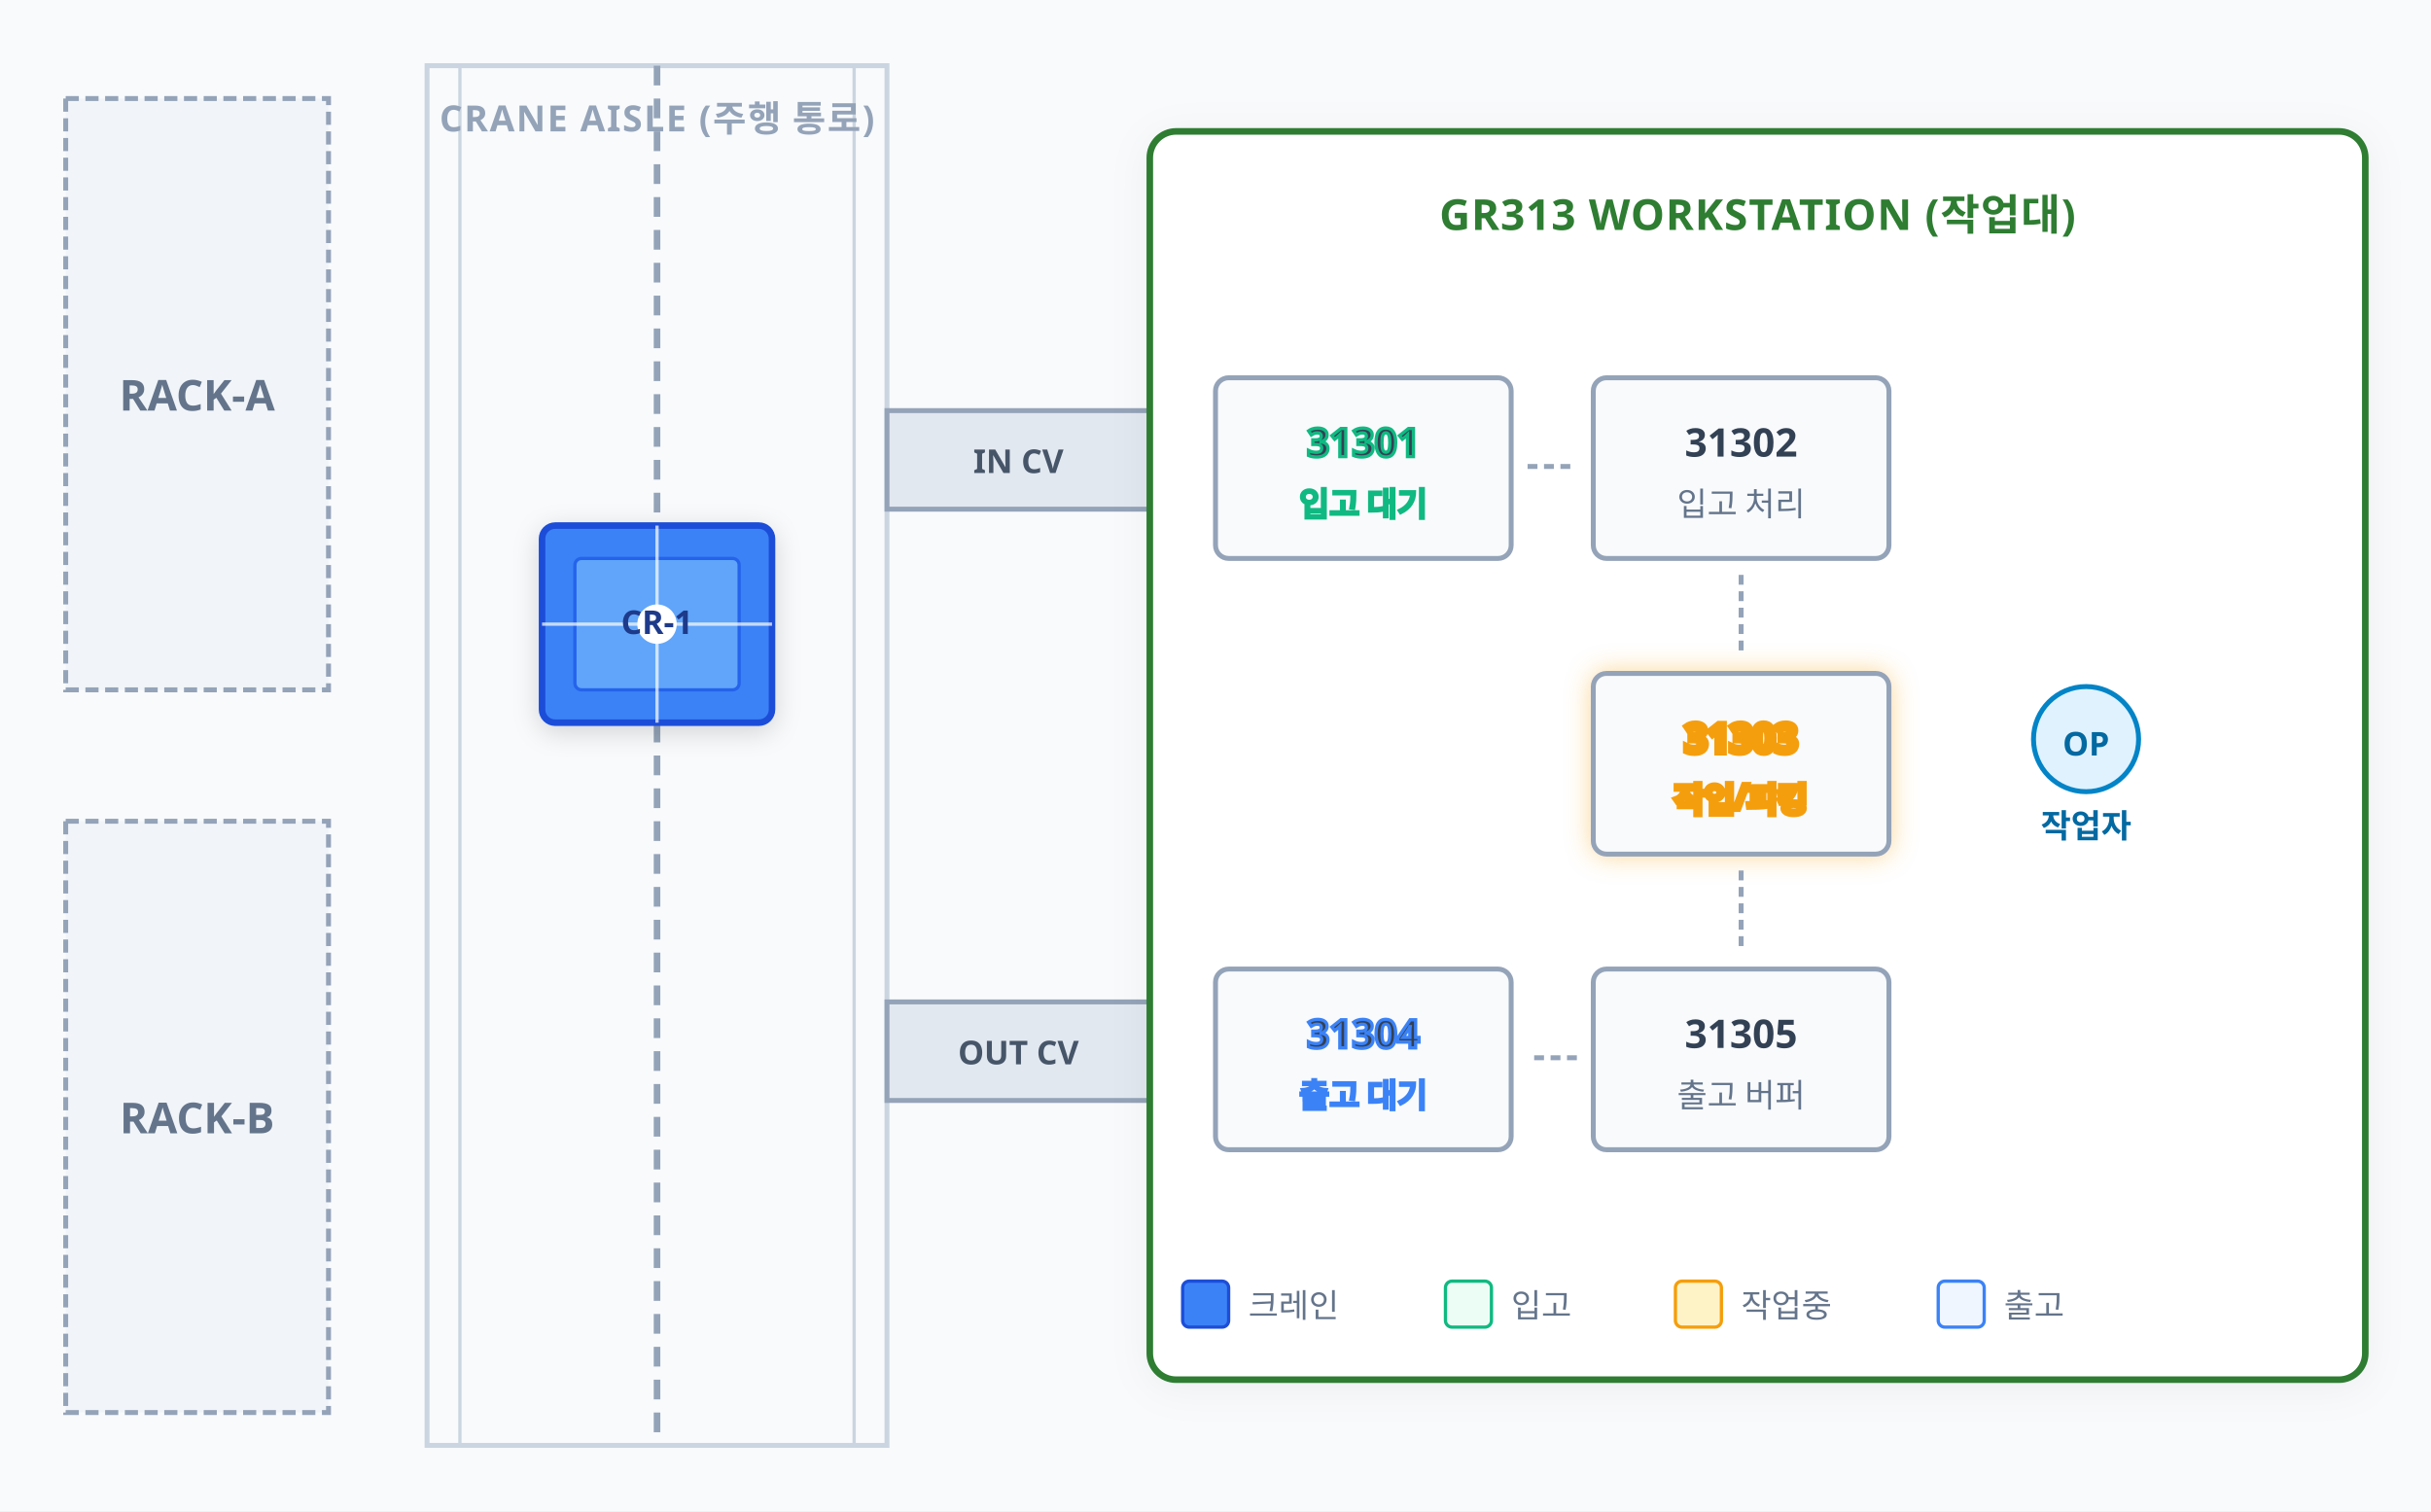
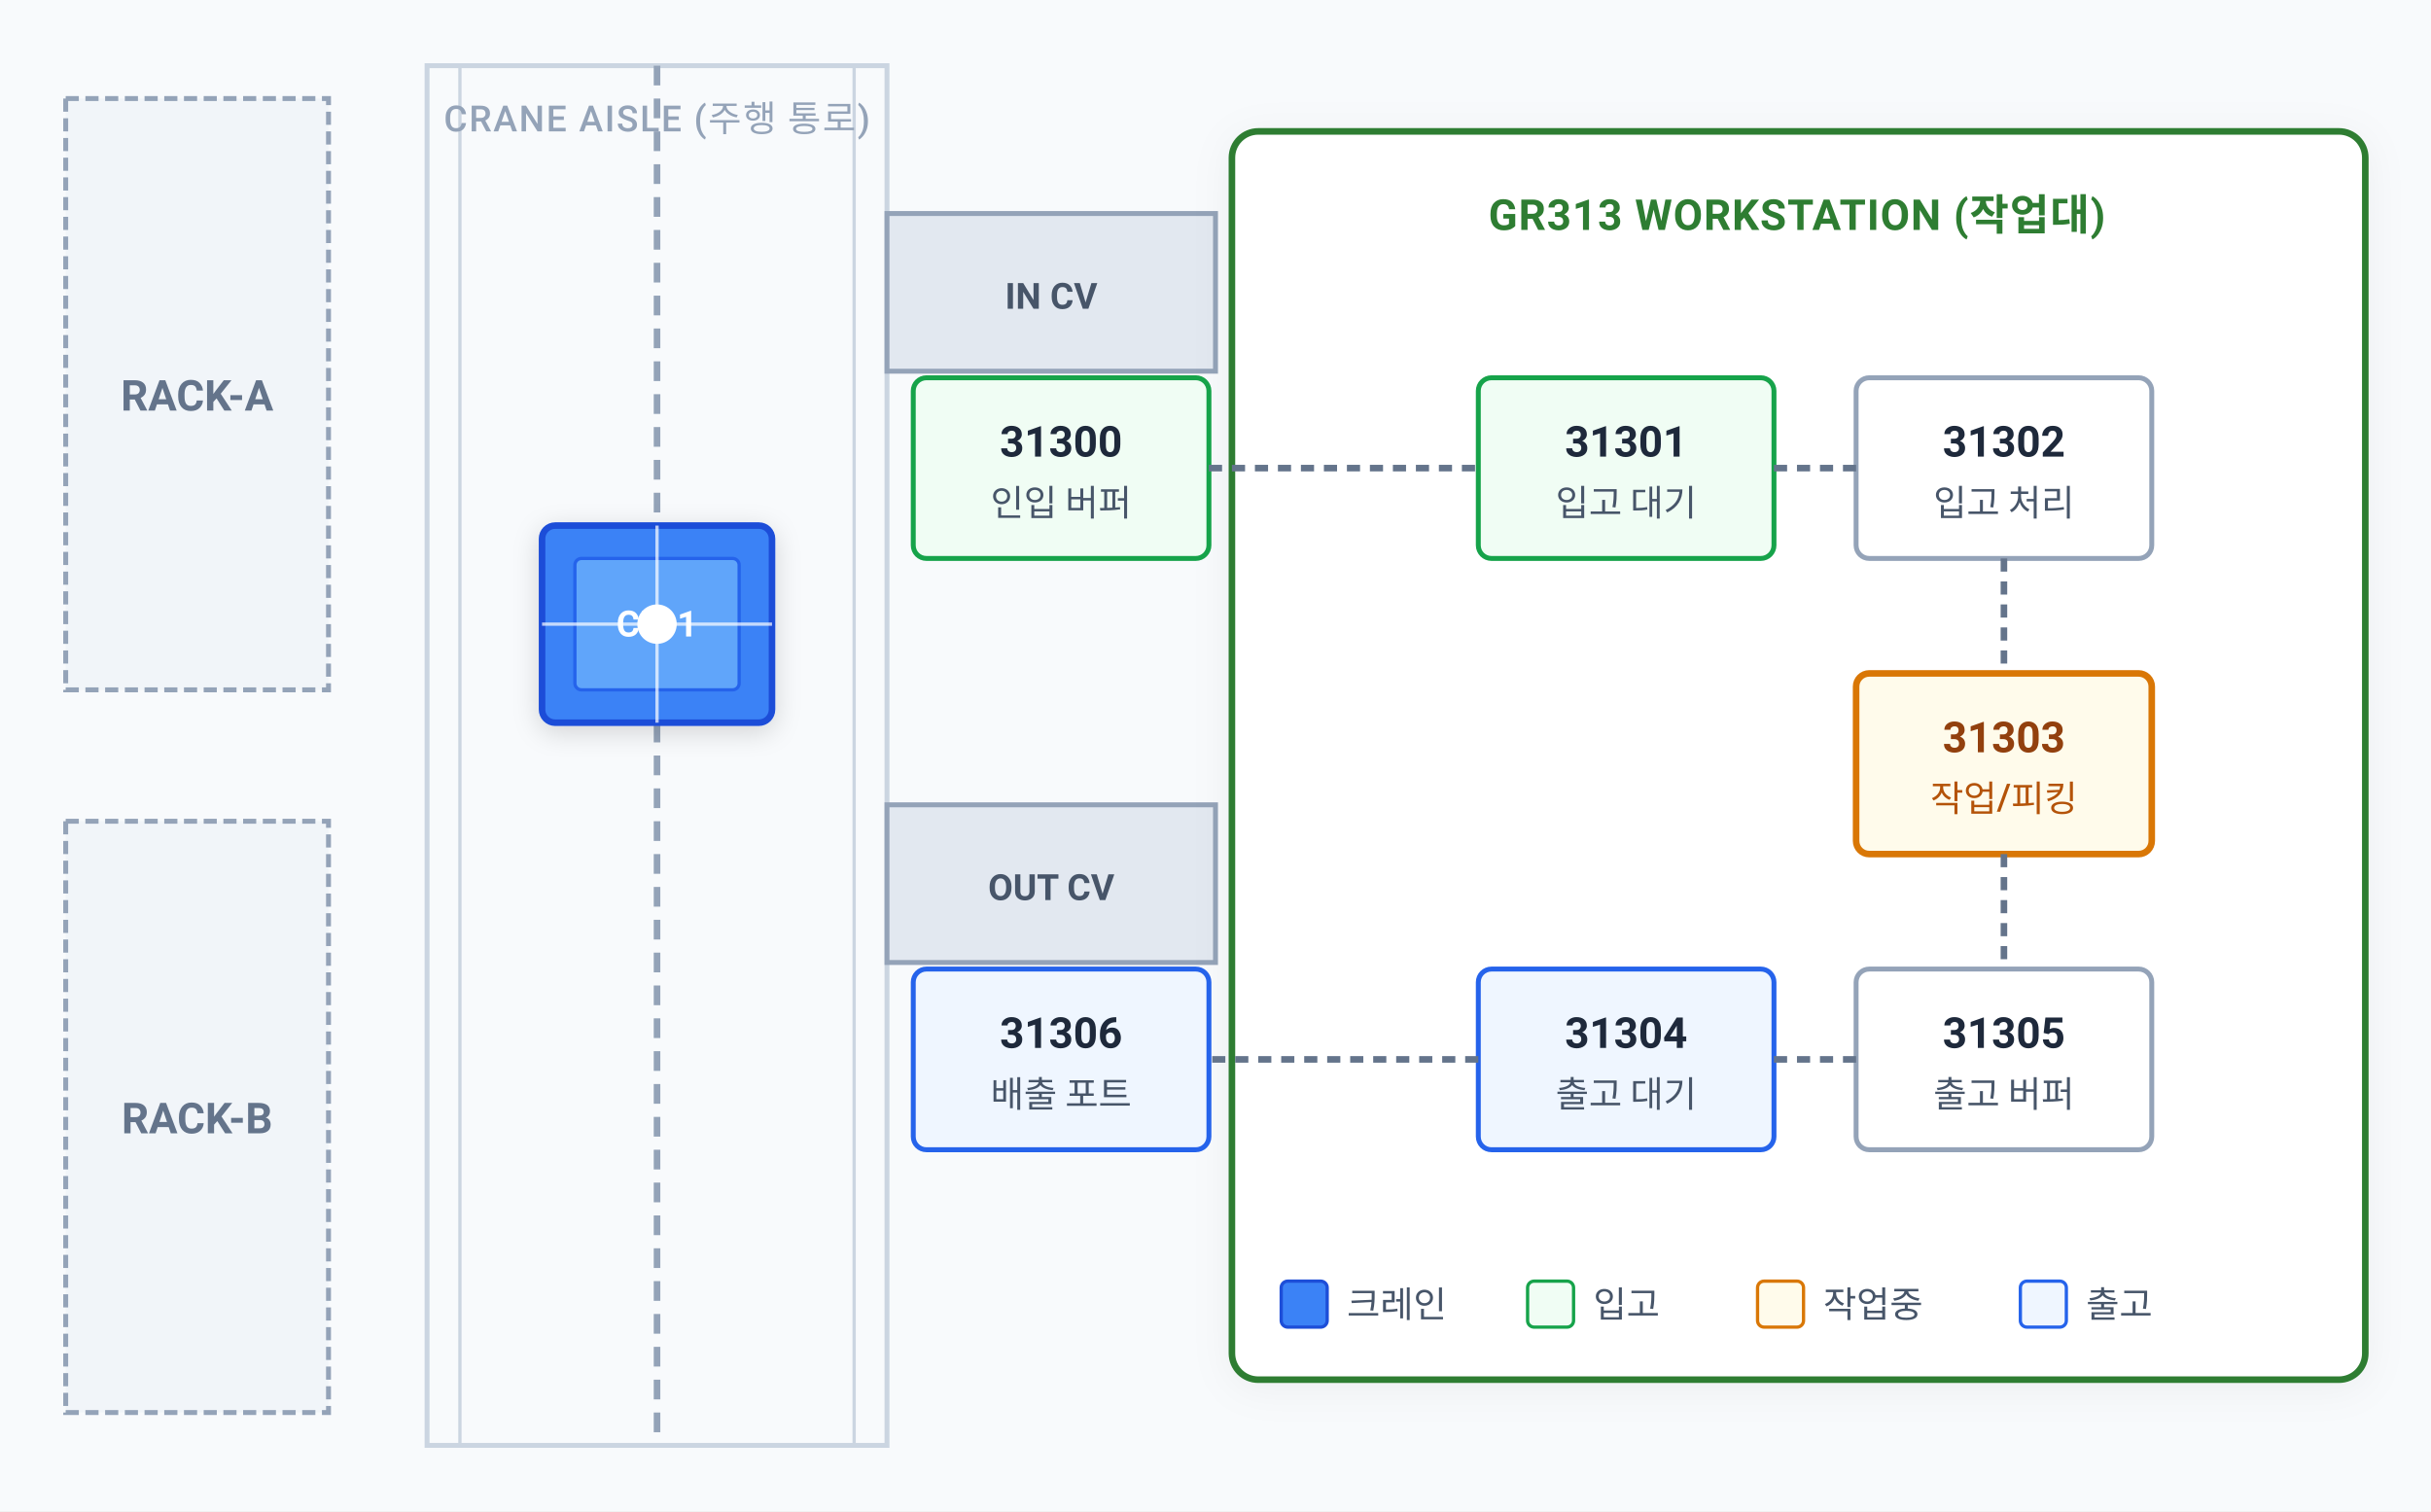
<svg xmlns="http://www.w3.org/2000/svg" viewBox="0 0 740 460" width="100%" height="100%">
  <defs>
    <style>
      .svg-bg { fill: #f8fafc; }
      .grid-line { stroke: #e2e8f0; stroke-width: 0.5; }
      .rack-boundary { fill: #f1f5f9; stroke: #94a3b8; stroke-width: 1.5; stroke-dasharray: 4, 2; }
-       .rack-text { font-size: 13px; font-weight: 700; fill: #64748b; font-family: sans-serif; }
+       .rack-text { font-size: 13px; font-weight: 600; fill: #64748b; font-family: -apple-system, BlinkMacSystemFont, "Segoe UI", Roboto, sans-serif; }
      .aisle-boundary { fill: #f8fafc; stroke: #cbd5e1; stroke-width: 1.5; }
      .rail-center-line { stroke: #94a3b8; stroke-width: 2; stroke-dasharray: 6, 4; }
      .rail-side-line { stroke: #cbd5e1; stroke-width: 1; }
-       .aisle-label { font-size: 11px; font-weight: 600; fill: #94a3b8; letter-spacing: 0.5px; font-family: sans-serif; }
+       .aisle-label { font-size: 11px; font-weight: 500; fill: #94a3b8; letter-spacing: 0.5px; font-family: -apple-system, BlinkMacSystemFont, "Segoe UI", Roboto, sans-serif; }
+       
+       /* 크레인 */
      .crane-unit {
        transition: transform 1.2s cubic-bezier(0.25, 0.1, 0.25, 1.0);
        will-change: transform;
      }
      .crane-body { fill: #3b82f6; stroke: #1d4ed8; stroke-width: 2; filter: drop-shadow(0 2px 4px rgba(0, 0, 0, 0.15)); }
      .crane-inner { fill: #60a5fa; stroke: #2563eb; stroke-width: 1; }
      .crane-cross { stroke: #ffffff; stroke-width: 1; opacity: 0.7; }
      .crane-center-dot { fill: #ffffff; }
-       .crane-label { font-size: 10px; font-weight: 800; fill: #1e3a8a; font-family: sans-serif; }
+       .crane-label { font-size: 11px; font-weight: 700; fill: #ffffff; font-family: -apple-system, BlinkMacSystemFont, "Segoe UI", Roboto, sans-serif; dominant-baseline: central; }
+       
+       /* 컨베이어 */
      .conveyor-lane { fill: #e2e8f0; stroke: #94a3b8; stroke-width: 1.5; }
-       .conveyor-label { font-size: 10px; font-weight: 700; fill: #475569; font-family: sans-serif; }
+       .conveyor-label { font-size: 11px; font-weight: 600; fill: #475569; font-family: -apple-system, BlinkMacSystemFont, "Segoe UI", Roboto, sans-serif; }
      .ws-boundary { fill: #ffffff; stroke: #2e7d32; stroke-width: 2; filter: drop-shadow(0 2px 6px rgba(0, 0, 0, 0.05)); }
-       .ws-title { font-size: 13px; font-weight: 700; fill: #2e7d32; letter-spacing: 0.3px; font-family: sans-serif; }
-       .tray-rect { fill: #f8fafc; stroke: #94a3b8; stroke-width: 1.5; transition: all 0.2s ease; }
-       .tray-inbound { fill: #ecfdf5; stroke: #10b981; }
-       .tray-outbound { fill: #eff6ff; stroke: #3b82f6; }
-       .tray-active { fill: #fef3c7; stroke: #f59e0b; stroke-width: 2; filter: drop-shadow(0 0 4px rgba(245, 158, 11, 0.4)); }
-       .tray-title { font-size: 12px; font-weight: 700; fill: #334155; font-family: sans-serif; pointer-events: none; }
-       .tray-sub { font-size: 10px; font-weight: 500; fill: #64748b; font-family: sans-serif; pointer-events: none; }
+       .ws-title { font-size: 13px; font-weight: 700; fill: #2e7d32; letter-spacing: 0.3px; font-family: -apple-system, BlinkMacSystemFont, "Segoe UI", Roboto, sans-serif; }
+       
+       /* 포지션 노드 */
+       .tray-rect { fill: #ffffff; stroke: #94a3b8; stroke-width: 1.5; transition: all 0.2s ease; }
+       .tray-inbound .tray-rect { fill: #f0fdf4; stroke: #16a34a; }
+       .tray-outbound .tray-rect { fill: #eff6ff; stroke: #2563eb; }
+       .tray-active .tray-rect { fill: #fffbeb; stroke: #d97706; stroke-width: 2; }
+       
+       /* 노드 라벨 텍스트 */
+       .tray-title { font-size: 13px; font-weight: 700; fill: #1e293b; font-family: -apple-system, BlinkMacSystemFont, "Segoe UI", Roboto, sans-serif; pointer-events: none; }
+       .tray-sub { font-size: 11px; font-weight: 500; fill: #475569; font-family: -apple-system, BlinkMacSystemFont, "Segoe UI", Roboto, sans-serif; pointer-events: none; }
      .active-title { fill: #92400e; }
      .active-sub { fill: #b45309; }
+       
      .clickable { cursor: pointer; }
-       .clickable:hover .tray-rect { filter: brightness(0.92); stroke-width: 2; }
-       .clickable:hover.tray-active .tray-rect { filter: drop-shadow(0 0 8px rgba(245, 158, 11, 0.7)); }
-       .operator-icon-bg { fill: #e0f2fe; stroke: #0284c7; stroke-width: 1.5; }
-       .operator-icon { font-size: 10px; font-weight: 800; fill: #0369a1; font-family: sans-serif; }
-       .operator-text { font-size: 10px; font-weight: 600; fill: #0369a1; font-family: sans-serif; }
-       .flow-arrow { stroke: #94a3b8; stroke-width: 1.5; stroke-dasharray: 3, 2; fill: none; }
+       .clickable:hover .tray-rect { stroke-width: 2; stroke: #1e40af; }
+       
+       /* 흐름 연결 패스 (상단 레이어로 돋보이게 보정) */
+       .flow-arrow { stroke: #64748b; stroke-width: 2; stroke-dasharray: 4, 3; fill: none; }
+       
+       /* 범례 */
      .legend-crane { fill: #3b82f6; stroke: #1d4ed8; }
-       .legend-inbound { fill: #ecfdf5; stroke: #10b981; }
-       .legend-active { fill: #fef3c7; stroke: #f59e0b; }
-       .legend-outbound { fill: #eff6ff; stroke: #3b82f6; }
-       .legend-text { font-size: 10px; font-weight: 500; fill: #64748b; font-family: sans-serif; }
-     /* 실시간 트레이(Tray/Carrier) 렌더링 스타일 */
-     .tray-unit {
-       transition: transform 0.8s cubic-bezier(0.25, 0.1, 0.25, 1.0);
-       will-change: transform;
-       cursor: pointer;
-     }
-     .tray-base {
-       fill: #1976D2;
-       stroke: #0D47A1;
-       stroke-width: 1.5;
-       rx: 6;
-       ry: 6;
-       filter: drop-shadow(0 2px 5px rgba(0, 0, 0, 0.25));
-     }
-     .tray-inner {
-       fill: #2196F3;
-       rx: 3;
-       ry: 3;
-     }
-     .tray-label {
-       font-family: -apple-system, BlinkMacSystemFont, "Segoe UI", Roboto, sans-serif;
-       font-size: 11px;
-       font-weight: 700;
-       fill: #FFFFFF;
-       text-anchor: middle;
-       dominant-baseline: central;
-       pointer-events: none;
-     }
-   </style>
+       .legend-inbound { fill: #f0fdf4; stroke: #16a34a; }
+       .legend-active { fill: #fffbeb; stroke: #d97706; }
+       .legend-outbound { fill: #eff6ff; stroke: #2563eb; }
+       .legend-text { font-size: 11px; font-weight: 500; fill: #475569; font-family: -apple-system, BlinkMacSystemFont, "Segoe UI", Roboto, sans-serif; }
+       
+       /* 실시간 트레이 */
+       .tray-unit {
+         transition: transform 0.8s cubic-bezier(0.25, 0.1, 0.25, 1.0);
+         will-change: transform;
+         cursor: pointer;
+       }
+       .tray-base {
+         fill: #1976D2;
+         stroke: #0D47A1;
+         stroke-width: 1.5;
+         rx: 6; ry: 6;
+         filter: drop-shadow(0 2px 5px rgba(0,0,0,0.25));
+       }
+       .tray-inner { fill: #2196F3; rx: 3; ry: 3; }
+       .tray-label {
+         font-family: -apple-system, BlinkMacSystemFont, "Segoe UI", Roboto, sans-serif;
+         font-size: 11px;
+         font-weight: 700;
+         fill: #FFFFFF;
+         text-anchor: middle;
+         dominant-baseline: central;
+         pointer-events: none;
+       }
+     </style>
    <pattern id="gridPattern" width="20" height="20" patternUnits="userSpaceOnUse">
      <path d="M 20 0 L 0 0 0 20" fill="none" class="grid-line" />
    </pattern>
  </defs>
  <rect width="100%" height="100%" fill="url(#gridPattern)" class="svg-bg" />
  <g class="rack-group">
    <rect x="20" y="30" width="80" height="180" class="rack-boundary" />
    <text x="60" y="125" class="rack-text" text-anchor="middle">RACK-A</text>
    <rect x="20" y="250" width="80" height="180" class="rack-boundary" />
    <text x="60" y="345" class="rack-text" text-anchor="middle">RACK-B</text>
  </g>
  <g class="crane-aisle-group">
    <rect x="130" y="20" width="140" height="420" class="aisle-boundary" />
    <line x1="200" y1="20" x2="200" y2="440" class="rail-center-line" />
    <line x1="140" y1="20" x2="140" y2="440" class="rail-side-line" />
    <line x1="260" y1="20" x2="260" y2="440" class="rail-side-line" />
-     <text x="200" y="40" class="aisle-label" text-anchor="middle">
-       CRANE AISLE (주행 통로)
-     </text>
+     <text x="200" y="40" class="aisle-label" text-anchor="middle">CRANE AISLE (주행 통로)</text>
    <g id="crane-unit" class="crane-unit" transform="translate(200, 190)">
      <rect x="-35" y="-30" width="70" height="60" rx="4" class="crane-body" />
      <rect x="-25" y="-20" width="50" height="40" rx="2" class="crane-inner" />
      <line x1="0" y1="-30" x2="0" y2="30" class="crane-cross" />
      <line x1="-35" y1="0" x2="35" y2="0" class="crane-cross" />
      <circle cx="0" cy="0" r="6" class="crane-center-dot" />
-       <text x="0" y="3" class="crane-label" text-anchor="middle">CR-1</text>
+       <text x="0" y="0" class="crane-label" text-anchor="middle">CR-1</text>
    </g>
  </g>
-   <g class="conveyor-connection">
-     <rect x="270" y="125" width="80" height="30" class="conveyor-lane" />
-     <text x="310" y="144" class="conveyor-label" text-anchor="middle">IN CV</text>
-     <rect x="270" y="305" width="80" height="30" class="conveyor-lane" />
-     <text x="310" y="324" class="conveyor-label" text-anchor="middle">OUT CV</text>
+   <g class="conveyor-connection-in">
+     <rect x="270" y="65" width="100" height="48" class="conveyor-lane" />
+     <text x="320" y="94" class="conveyor-label" text-anchor="middle">IN CV</text>
+   </g>
+   <g class="conveyor-connection-out">
+     <rect x="270" y="245" width="100" height="48" class="conveyor-lane" />
+     <text x="320" y="274" class="conveyor-label" text-anchor="middle">OUT CV</text>
  </g>
  <g class="workstation-group">
-     <rect x="350" y="40" width="370" height="380" rx="8" class="ws-boundary" />
-     <text x="535" y="70" class="ws-title" text-anchor="middle">
-       GR313 WORKSTATION (작업대)
-     </text>
-     <g id="pos-31301" class="tray-position tray-inbound clickable" transform="translate(370, 115)">
+     <rect x="375" y="40" width="345" height="380" rx="8" class="ws-boundary" />
+     <text x="547" y="70" class="ws-title" text-anchor="middle">GR313 WORKSTATION (작업대)</text>
+   </g>
+   <g class="position-nodes">
+     <g id="pos-31300" class="tray-position tray-inbound clickable" transform="translate(278, 115)">
+       <rect width="90" height="55" rx="4" class="tray-rect" />
+       <text x="45" y="24" class="tray-title" text-anchor="middle">31300</text>
+       <text x="45" y="42" class="tray-sub" text-anchor="middle">인입 버퍼</text>
+     </g>
+     <g id="pos-31301" class="tray-position tray-inbound clickable" transform="translate(450, 115)">
      <rect width="90" height="55" rx="4" class="tray-rect" />
      <text x="45" y="24" class="tray-title" text-anchor="middle">31301</text>
      <text x="45" y="42" class="tray-sub" text-anchor="middle">입고 대기</text>
    </g>
-     <g id="pos-31302" class="tray-position clickable" transform="translate(485, 115)">
+     <g id="pos-31302" class="tray-position clickable" transform="translate(565, 115)">
      <rect width="90" height="55" rx="4" class="tray-rect" />
      <text x="45" y="24" class="tray-title" text-anchor="middle">31302</text>
      <text x="45" y="42" class="tray-sub" text-anchor="middle">입고 처리</text>
    </g>
-     <g id="pos-31303" class="tray-position tray-active clickable" transform="translate(485, 205)">
+     <g id="pos-31303" class="tray-position tray-active clickable" transform="translate(565, 205)">
      <rect width="90" height="55" rx="4" class="tray-rect" />
      <text x="45" y="24" class="tray-title active-title" text-anchor="middle">31303</text>
      <text x="45" y="42" class="tray-sub active-sub" text-anchor="middle">작업/피킹</text>
    </g>
-     <g class="operator-area" transform="translate(600, 200)">
-       <circle cx="35" cy="25" r="16" class="operator-icon-bg" />
-       <text x="35" y="30" class="operator-icon" text-anchor="middle">OP</text>
-       <text x="35" y="55" class="operator-text" text-anchor="middle">작업자</text>
-     </g>
-     <g id="pos-31304" class="tray-position tray-outbound clickable" transform="translate(370, 295)">
+     <g id="pos-31304" class="tray-position tray-outbound clickable" transform="translate(450, 295)">
      <rect width="90" height="55" rx="4" class="tray-rect" />
      <text x="45" y="24" class="tray-title" text-anchor="middle">31304</text>
      <text x="45" y="42" class="tray-sub" text-anchor="middle">출고 대기</text>
    </g>
-     <g id="pos-31305" class="tray-position clickable" transform="translate(485, 295)">
+     <g id="pos-31305" class="tray-position clickable" transform="translate(565, 295)">
      <rect width="90" height="55" rx="4" class="tray-rect" />
      <text x="45" y="24" class="tray-title" text-anchor="middle">31305</text>
      <text x="45" y="42" class="tray-sub" text-anchor="middle">출고 버퍼</text>
    </g>
-     <path d="M 465 142 L 480 142" class="flow-arrow" />
-     <path d="M 530 175 L 530 200" class="flow-arrow" />
-     <path d="M 530 265 L 530 290" class="flow-arrow" />
-     <path d="M 480 322 L 465 322" class="flow-arrow" />
+     <g id="pos-31306" class="tray-position tray-outbound clickable" transform="translate(278, 295)">
+       <rect width="90" height="55" rx="4" class="tray-rect" />
+       <text x="45" y="24" class="tray-title" text-anchor="middle">31306</text>
+       <text x="45" y="42" class="tray-sub" text-anchor="middle">배출 포트</text>
+     </g>
  </g>
-   <g class="legend-group" transform="translate(360, 390)">
+   <g class="flow-path-layer">
+     <path id="path-14" d="M 368 142.5 L 450 142.5" class="flow-arrow" />
+     <path d="M 540 142.5 L 565 142.5" class="flow-arrow" />
+     <path d="M 610 170 L 610 205" class="flow-arrow" />
+     <path d="M 610 260 L 610 295" class="flow-arrow" />
+     <path d="M 565 322.5 L 540 322.5" class="flow-arrow" />
+     <path id="path-15" d="M 450 322.5 L 368 322.5" class="flow-arrow" />
+   </g>
+   <g class="legend-group" transform="translate(390, 390)">
    <rect x="0" y="0" width="14" height="14" rx="2" class="legend-crane" />
    <text x="20" y="11" class="legend-text">크레인</text>
-     <rect x="80" y="0" width="14" height="14" rx="2" class="legend-inbound" />
-     <text x="100" y="11" class="legend-text">입고</text>
-     <rect x="150" y="0" width="14" height="14" rx="2" class="legend-active" />
-     <text x="170" y="11" class="legend-text">작업중</text>
-     <rect x="230" y="0" width="14" height="14" rx="2" class="legend-outbound" />
-     <text x="250" y="11" class="legend-text">출고</text>
+     <rect x="75" y="0" width="14" height="14" rx="2" class="legend-inbound" />
+     <text x="95" y="11" class="legend-text">입고</text>
+     <rect x="145" y="0" width="14" height="14" rx="2" class="legend-active" />
+     <text x="165" y="11" class="legend-text">작업중</text>
+     <rect x="225" y="0" width="14" height="14" rx="2" class="legend-outbound" />
+     <text x="245" y="11" class="legend-text">출고</text>
  </g>
-   <g id="tray-layer">
-   </g>
+   <g id="tray-layer" />
</svg>
